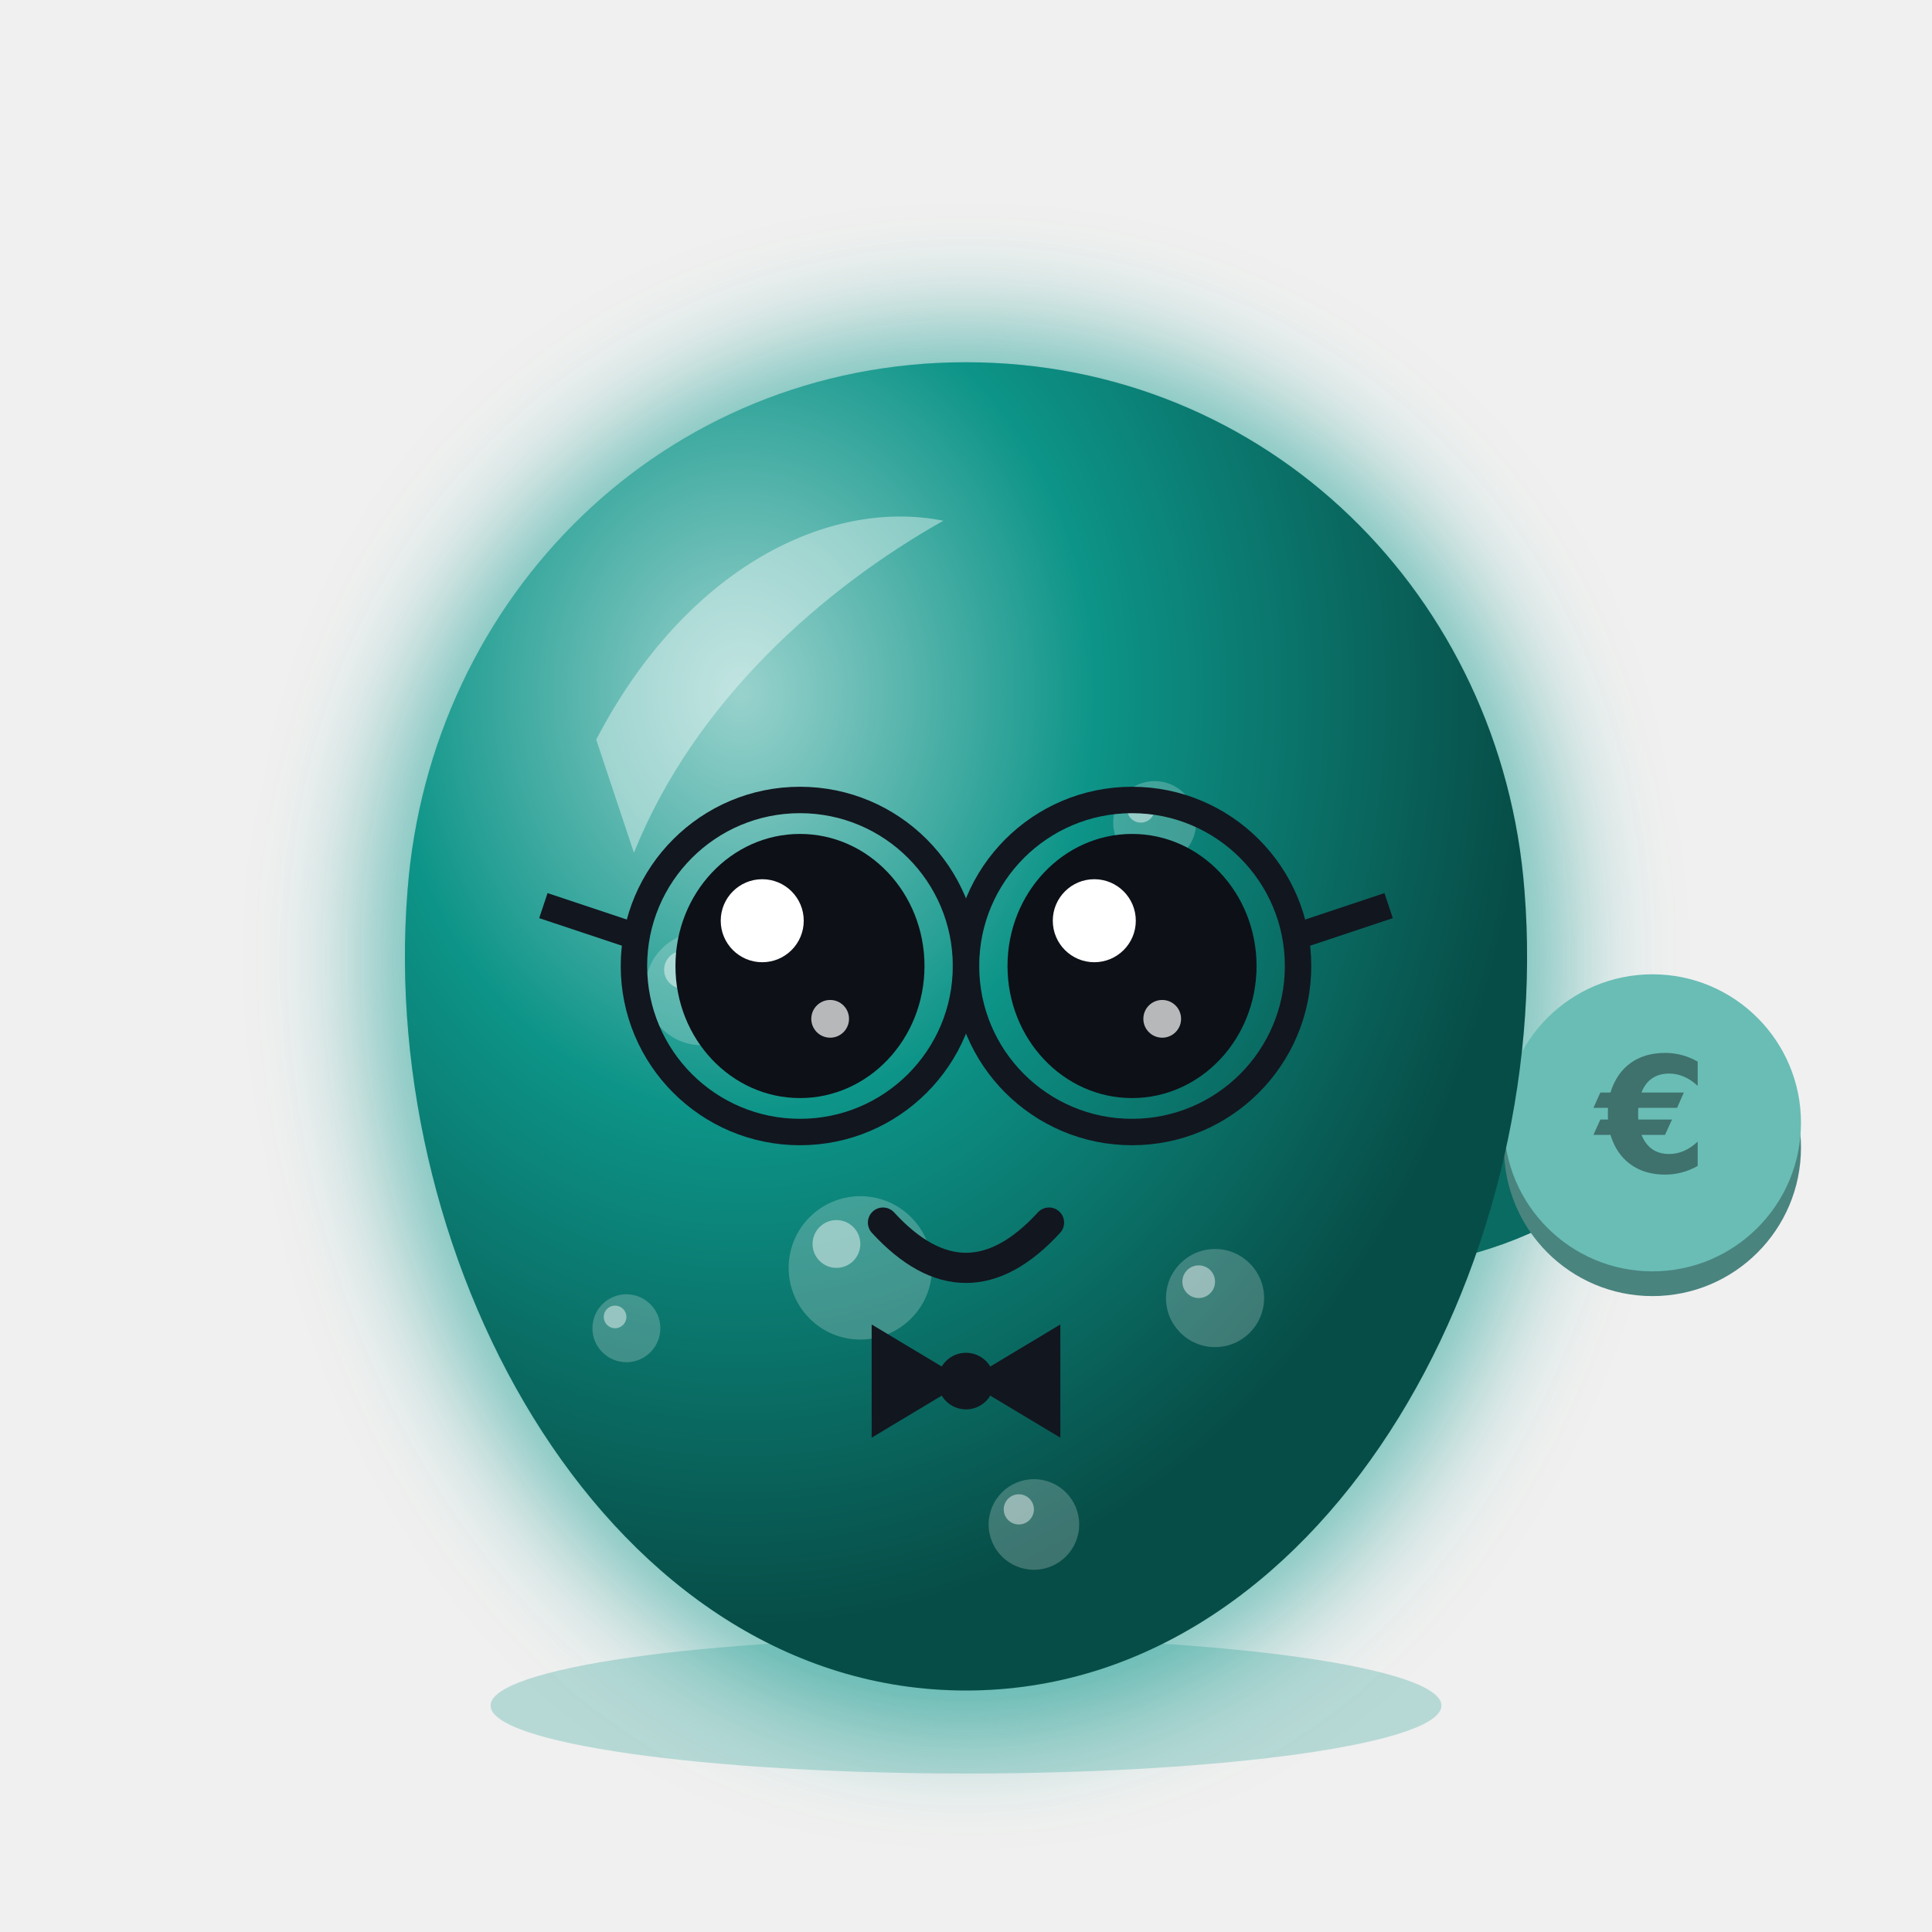
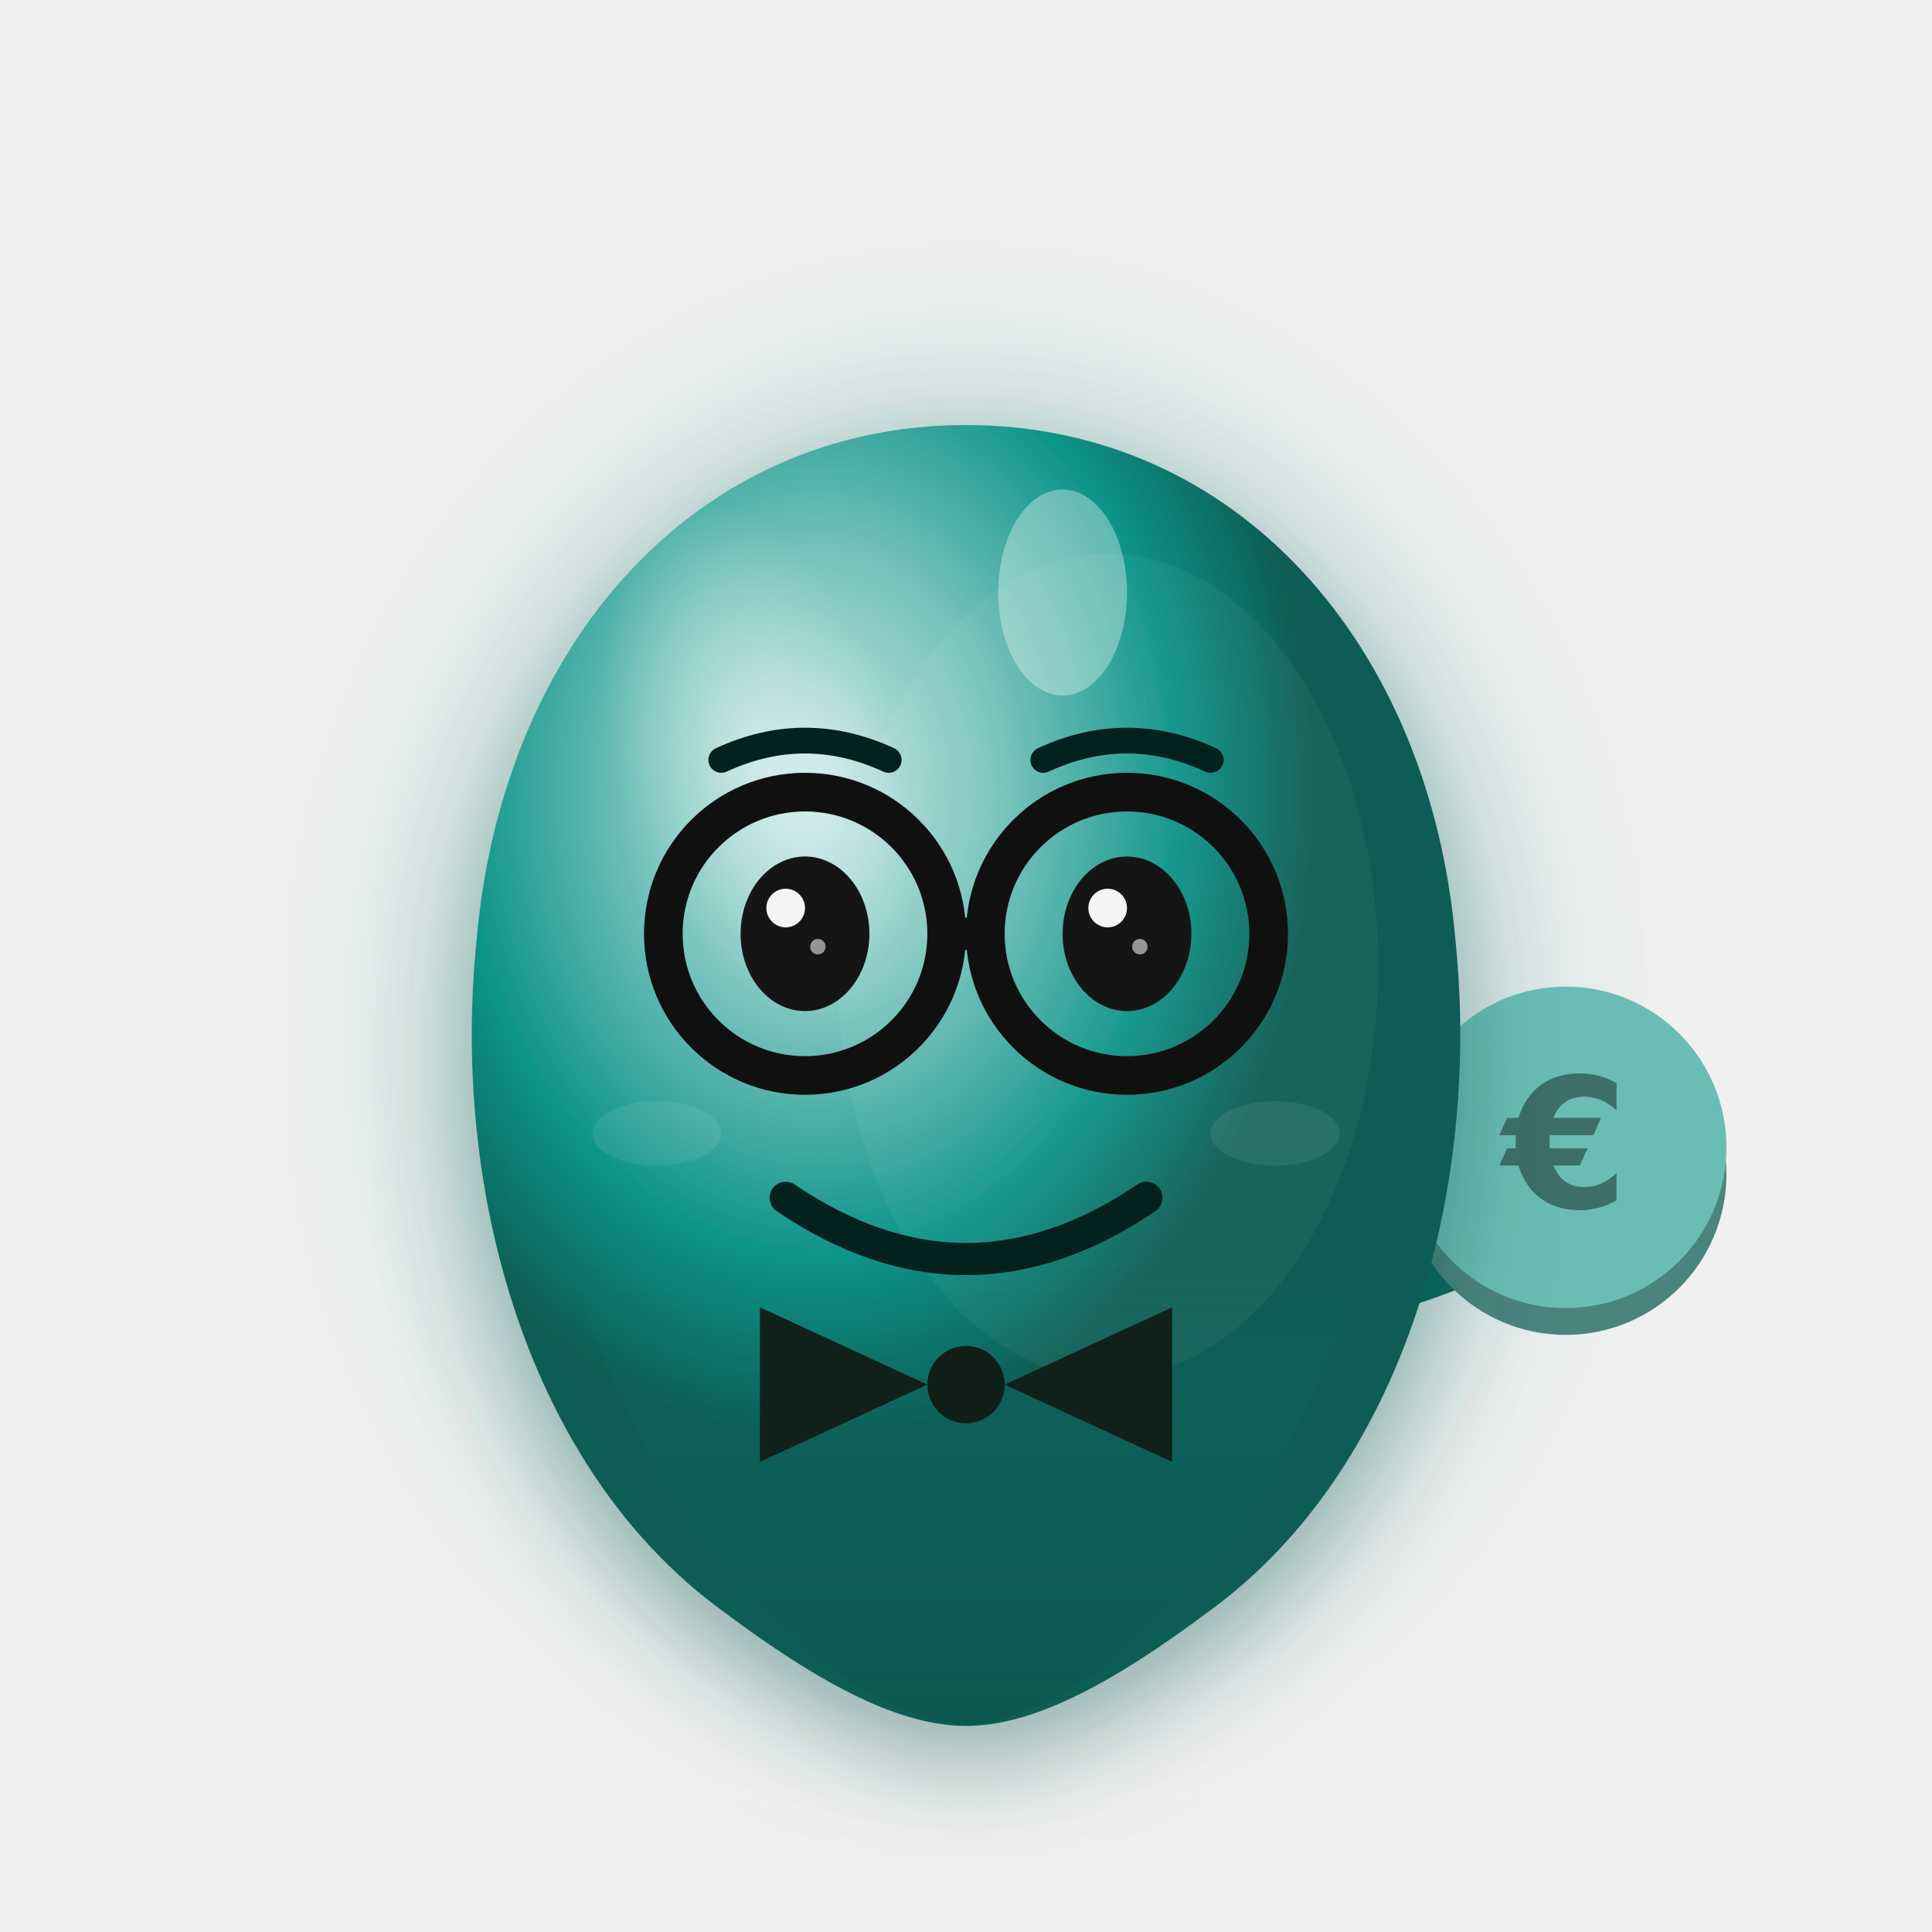
- <svg xmlns="http://www.w3.org/2000/svg" width="512" height="512" viewBox="0 0 512 512" role="img" aria-label="Касаджията">
+ <svg xmlns="http://www.w3.org/2000/svg" width="300" height="300" viewBox="0 0 300 300" role="img" aria-label="Касаджията">
  <defs>
-     <radialGradient id="body-kasadjiyata" cx="30%" cy="25%" r="70%">
-       <stop offset="0%" stop-color="#99d2cd" />
-       <stop offset="45%" stop-color="#0d9488" />
-       <stop offset="100%" stop-color="#074d47" />
+     <radialGradient id="body-kasadjiyata" cx="35%" cy="28%">
+       <stop offset="0%" stop-color="#cae7e5" />
+       <stop offset="35%" stop-color="#7ac4be" />
+       <stop offset="72%" stop-color="#0d9488" />
+       <stop offset="100%" stop-color="#085c54" />
    </radialGradient>
-     <filter id="glow-kasadjiyata" x="-50%" y="-50%" width="200%" height="200%">
-       <feGaussianBlur stdDeviation="18" result="blur" />
-       <feMerge>
-         <feMergeNode in="blur" />
-         <feMergeNode in="blur" />
-         <feMergeNode in="SourceGraphic" />
-       </feMerge>
+     <radialGradient id="inner-kasadjiyata">
+       <stop offset="0%" stop-color="#ffffff" stop-opacity=".9" />
+       <stop offset="100%" stop-color="#ffffff" stop-opacity="0" />
+     </radialGradient>
+     <linearGradient id="bottom-kasadjiyata" x1="0%" y1="0%" x2="0%" y2="100%">
+       <stop offset="0%" stop-color="#0d9488" stop-opacity="0" />
+       <stop offset="100%" stop-color="#074a44" />
+     </linearGradient>
+     <filter id="soft-kasadjiyata">
+       <feGaussianBlur stdDeviation="12" />
+     </filter>
+     <filter id="shadow-kasadjiyata">
+       <feDropShadow dx="0" dy="6" stdDeviation="8" flood-color="#06433d" flood-opacity=".35" />
    </filter>
  </defs>
-   <path d="M256 96 C336 96 398 158 404 236 C412 336 350 448 256 448 C162 448 100 336 108 236 C114 158 176 96 256 96Z" fill="#0d9488" filter="url(#glow-kasadjiyata)" opacity=".55" />
-   <ellipse cx="256" cy="452" rx="126" ry="18" fill="#0d9488" opacity=".25" />
-   <path d="M382 322 q26 -6 42 -22" fill="none" stroke="#096b62" stroke-width="24" stroke-linecap="round" />
-   <g transform="translate(392,250) scale(.82)">
-     <ellipse cx="56" cy="66" rx="48" ry="48" fill="#4a847f" />
-     <ellipse cx="56" cy="58" rx="48" ry="48" fill="#69bdb5" />
-     <text x="56" y="74" font-size="52" font-family="DejaVu Sans, sans-serif" font-weight="bold" text-anchor="middle" fill="#3f716d">€</text>
+   <style>
+     .float{animation:mascotFloat 5s ease-in-out infinite;transform-origin:150px 170px}
+     .halo{animation:haloPulse 3s ease-in-out infinite;transform-origin:150px 160px}
+     .eye{animation:blink 5s infinite;transform-origin:center}
+     @keyframes mascotFloat{
+       0%,100%{transform:translateY(0) rotate(-1deg)}
+       25%{transform:translateY(-4px) rotate(.6deg)}
+       50%{transform:translateY(-8px) rotate(1deg)}
+       75%{transform:translateY(-4px) rotate(-.6deg)}}
+     @keyframes haloPulse{0%,100%{opacity:.35;transform:scale(.92)}50%{opacity:.8;transform:scale(1.06)}}
+     @keyframes blink{0%,47%{transform:scaleY(1)}49%,51%{transform:scaleY(.08)}53%,100%{transform:scaleY(1)}}
+     @media (prefers-reduced-motion:reduce){.float,.halo,.eye{animation:none}}
+   </style>
+   <ellipse class="halo" cx="150" cy="160" rx="88" ry="104" fill="#0d9488" opacity=".18" filter="url(#soft-kasadjiyata)" />
+   <g class="float">
+     <path d="M212 196 q22 -6 34 -18" fill="none" stroke="#09685f" stroke-width="17" stroke-linecap="round" />
+     <g transform="translate(214,148) scale(.52)">
+       <ellipse cx="56" cy="66" rx="48" ry="48" fill="#4a847f" />
+       <ellipse cx="56" cy="58" rx="48" ry="48" fill="#69bdb5" />
+       <text x="56" y="76" font-size="54" font-family="DejaVu Sans, sans-serif" font-weight="bold" text-anchor="middle" fill="#3d6e69">€</text>
+     </g>
+     <path filter="url(#shadow-kasadjiyata)" fill="url(#body-kasadjiyata)" d="M150 66 C108 66 78 100 74 146 C70 185 82 228 112 250 C128 262 140 268 150 268 C160 268 172 262 188 250 C218 228 230 185 226 146 C222 100 192 66 150 66Z" />
+     <path opacity=".28" fill="url(#bottom-kasadjiyata)" d="M88 195 C104 246 132 266 150 268 C168 266 196 246 212 195Z" />
+     <ellipse cx="118" cy="118" rx="22" ry="42" fill="url(#inner-kasadjiyata)" opacity=".45" transform="rotate(-18 118 118)" />
+     <ellipse cx="165" cy="92" rx="10" ry="16" fill="#ffffff" opacity=".35" />
+     <ellipse cx="172" cy="150" rx="42" ry="64" fill="#ffffff" opacity=".05" />
+     <ellipse cx="102" cy="176" rx="10" ry="5" fill="#ffffff" opacity=".08" />
+     <ellipse cx="198" cy="176" rx="10" ry="5" fill="#ffffff" opacity=".08" />
+     <g class="eye">
+       <ellipse cx="125" cy="145" rx="10" ry="12" fill="#151515" />
+       <circle cx="122" cy="141" r="3" fill="#ffffff" opacity=".95" />
+       <circle cx="127" cy="147" r="1.2" fill="#ffffff" opacity=".55" />
+     </g>
+     <g class="eye">
+       <ellipse cx="175" cy="145" rx="10" ry="12" fill="#151515" />
+       <circle cx="172" cy="141" r="3" fill="#ffffff" opacity=".95" />
+       <circle cx="177" cy="147" r="1.2" fill="#ffffff" opacity=".55" />
+     </g>
+     <g class="glasses" fill="none" stroke="#101010" stroke-width="6">
+       <circle cx="125" cy="145" r="22" />
+       <circle cx="175" cy="145" r="22" />
+       <path d="M147 145 h6" stroke-width="5" />
+     </g>
+     <path d="M112 118 Q125 112 138 118" stroke="#03211e" stroke-width="4" stroke-linecap="round" fill="none" />
+     <path d="M162 118 Q175 112 188 118" stroke="#03211e" stroke-width="4" stroke-linecap="round" fill="none" />
+     <path d="M122 186 Q150 205 178 186" stroke="#03211e" stroke-width="5" stroke-linecap="round" fill="none" />
+     <polygon points="144,215 118,203 118,227" fill="#10201a" />
+     <polygon points="156,215 182,203 182,227" fill="#10201a" />
+     <circle cx="150" cy="215" r="6" fill="#0F1E17" />
  </g>
-   <path d="M256 96 C336 96 398 158 404 236 C412 336 350 448 256 448 C162 448 100 336 108 236 C114 158 176 96 256 96Z" fill="url(#body-kasadjiyata)" />
-   <path d="M158 196 C182 150 220 132 250 138 C218 156 184 186 168 226Z" fill="#ffffff" opacity=".4" />
-   <circle cx="186" cy="262" r="15" fill="#ffffff" opacity=".22" />
-   <circle cx="181" cy="257" r="5" fill="#ffffff" opacity=".45" />
-   <circle cx="306" cy="218" r="11" fill="#ffffff" opacity=".22" />
-   <circle cx="302.333" cy="214.333" r="3.667" fill="#ffffff" opacity=".45" />
-   <circle cx="228" cy="336" r="19" fill="#ffffff" opacity=".22" />
-   <circle cx="221.667" cy="329.667" r="6.333" fill="#ffffff" opacity=".45" />
-   <circle cx="322" cy="344" r="13" fill="#ffffff" opacity=".22" />
-   <circle cx="317.667" cy="339.667" r="4.333" fill="#ffffff" opacity=".45" />
-   <circle cx="166" cy="352" r="9" fill="#ffffff" opacity=".22" />
-   <circle cx="163" cy="349" r="3" fill="#ffffff" opacity=".45" />
-   <circle cx="274" cy="404" r="12" fill="#ffffff" opacity=".22" />
-   <circle cx="270" cy="400" r="4" fill="#ffffff" opacity=".45" />
-   <ellipse cx="212" cy="256" rx="33" ry="35" fill="#0d1017" />
-   <ellipse cx="300" cy="256" rx="33" ry="35" fill="#0d1017" />
-   <circle cx="202" cy="244" r="11" fill="#ffffff" />
-   <circle cx="290" cy="244" r="11" fill="#ffffff" />
-   <circle cx="220" cy="270" r="5" fill="#ffffff" opacity=".7" />
-   <circle cx="308" cy="270" r="5" fill="#ffffff" opacity=".7" />
-   <g fill="none" stroke="#12161f" stroke-width="7">
-     <circle cx="212" cy="256" r="44" />
-     <circle cx="300" cy="256" r="44" />
-     <path d="M256 256 h0" />
-     <path d="M168 248 l-24 -8" />
-     <path d="M344 248 l24 -8" />
-   </g>
-   <path d="M234 324 q22 24 44 0" fill="none" stroke="#12161f" stroke-width="8" stroke-linecap="round" />
-   <path d="M256 366 l-25 -15 v30Z M256 366 l25 -15 v30Z" fill="#12161f" />
-   <circle cx="256" cy="366" r="7.5" fill="#12161f" />
</svg>
